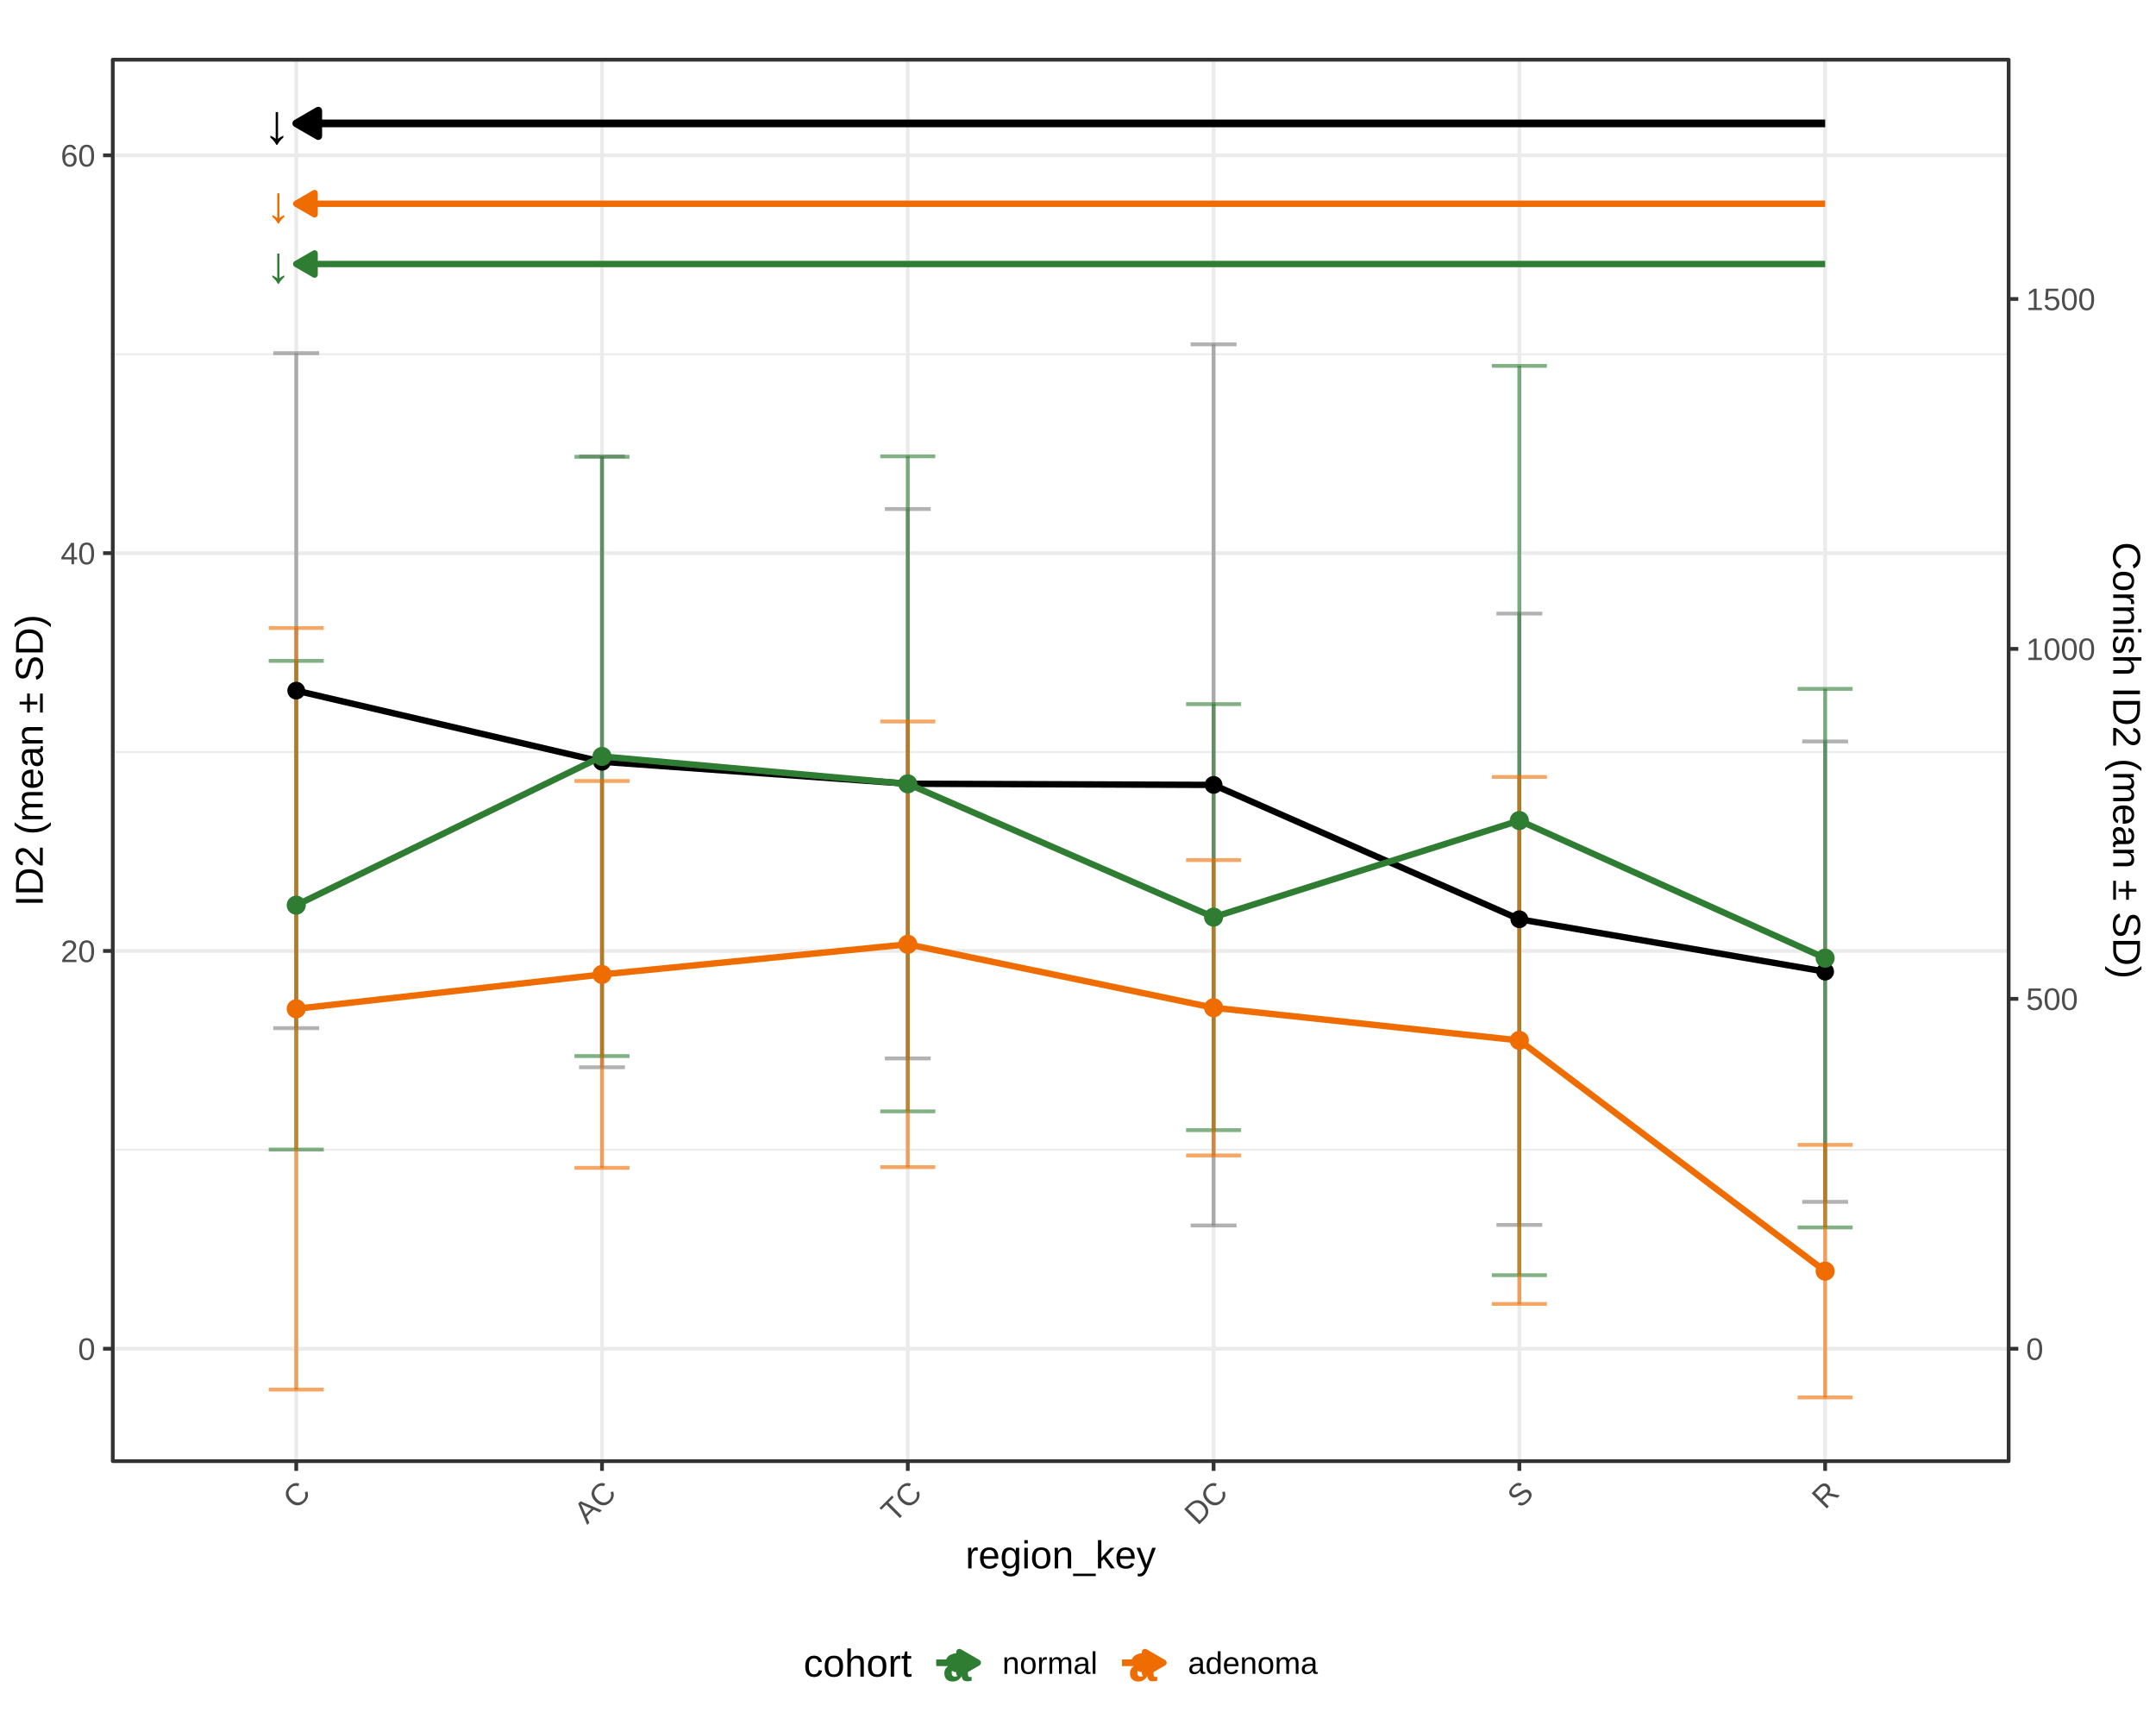
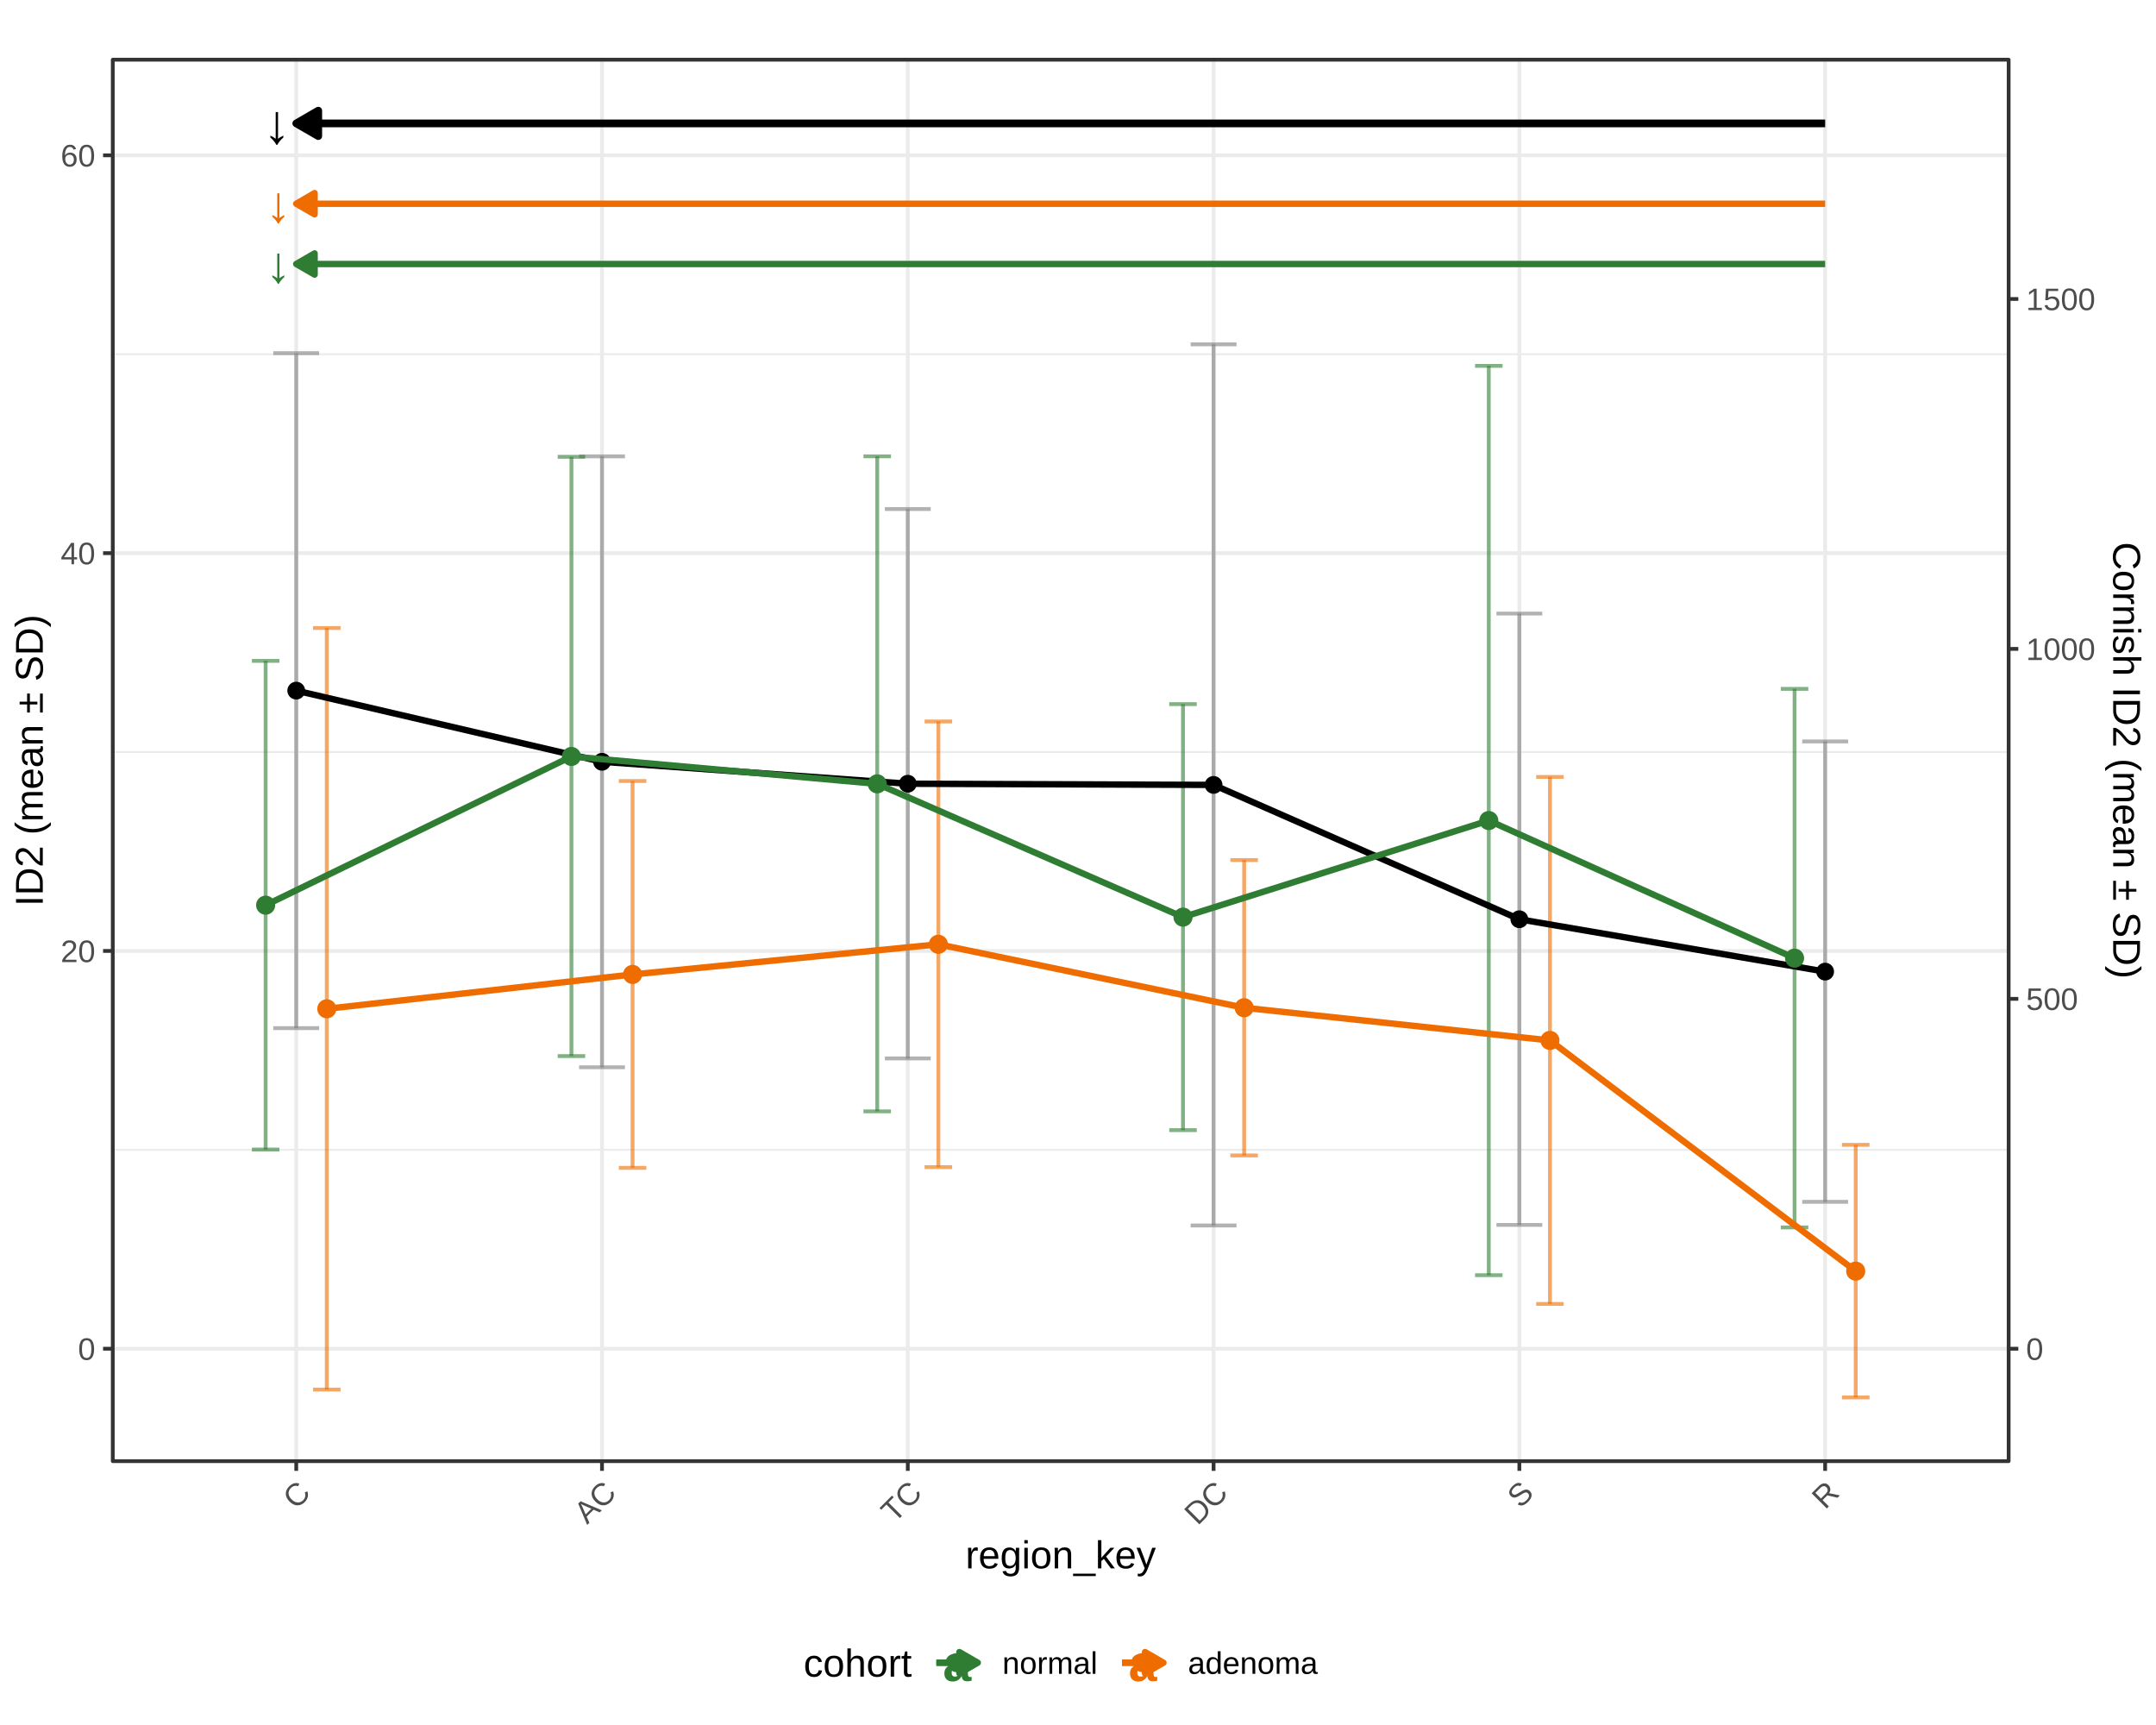
<svg xmlns="http://www.w3.org/2000/svg" width="720.00pt" height="576.00pt" viewBox="0 0 720.00 576.00">
  <g class="svglite">
    <defs>
      <style type="text/css">
    .svglite line, .svglite polyline, .svglite polygon, .svglite path, .svglite rect, .svglite circle {
      fill: none;
      stroke: #000000;
      stroke-linecap: round;
      stroke-linejoin: round;
      stroke-miterlimit: 10.00;
    }
    .svglite text {
      white-space: pre;
    }
    .svglite g.glyphgroup path {
      fill: inherit;
      stroke: none;
    }
  </style>
    </defs>
    <rect width="100%" height="100%" style="stroke: none; fill: #FFFFFF;" />
    <defs>
      <clipPath id="cpMC4wMHw3MjAuMDB8MC4wMHw1NzYuMDA=">
        <rect x="0.00" y="0.00" width="720.00" height="576.00" />
      </clipPath>
    </defs>
    <g clip-path="url(#cpMC4wMHw3MjAuMDB8MC4wMHw1NzYuMDA=)">
      <rect x="0.00" y="0.00" width="720.00" height="576.00" style="stroke-width: 1.26; stroke: #FFFFFF; fill: #FFFFFF;" />
      <rect x="37.66" y="19.93" width="633.13" height="467.97" style="stroke-width: 1.26; stroke: none; fill: #FFFFFF;" />
      <polyline points="37.66,383.94 670.78,383.94 " style="stroke-width: 0.63; stroke: #EBEBEB; stroke-linecap: butt;" />
      <polyline points="37.66,251.11 670.78,251.11 " style="stroke-width: 0.63; stroke: #EBEBEB; stroke-linecap: butt;" />
      <polyline points="37.66,118.28 670.78,118.28 " style="stroke-width: 0.63; stroke: #EBEBEB; stroke-linecap: butt;" />
      <polyline points="37.66,450.36 670.78,450.36 " style="stroke-width: 1.26; stroke: #EBEBEB; stroke-linecap: butt;" />
      <polyline points="37.66,317.53 670.78,317.53 " style="stroke-width: 1.26; stroke: #EBEBEB; stroke-linecap: butt;" />
      <polyline points="37.66,184.70 670.78,184.70 " style="stroke-width: 1.26; stroke: #EBEBEB; stroke-linecap: butt;" />
      <polyline points="37.66,51.87 670.78,51.87 " style="stroke-width: 1.26; stroke: #EBEBEB; stroke-linecap: butt;" />
      <polyline points="98.93,487.90 98.93,19.93 " style="stroke-width: 1.26; stroke: #EBEBEB; stroke-linecap: butt;" />
      <polyline points="201.04,487.90 201.04,19.93 " style="stroke-width: 1.26; stroke: #EBEBEB; stroke-linecap: butt;" />
      <polyline points="303.16,487.90 303.16,19.93 " style="stroke-width: 1.26; stroke: #EBEBEB; stroke-linecap: butt;" />
      <polyline points="405.28,487.90 405.28,19.93 " style="stroke-width: 1.26; stroke: #EBEBEB; stroke-linecap: butt;" />
      <polyline points="507.39,487.90 507.39,19.93 " style="stroke-width: 1.26; stroke: #EBEBEB; stroke-linecap: butt;" />
      <polyline points="609.51,487.90 609.51,19.93 " style="stroke-width: 1.26; stroke: #EBEBEB; stroke-linecap: butt;" />
      <polyline points="91.27,117.92 106.58,117.92 " style="stroke-width: 1.28; stroke: #7F7F7F; stroke-opacity: 0.60; stroke-linecap: butt;" />
      <polyline points="98.93,117.92 98.93,343.30 " style="stroke-width: 1.28; stroke: #7F7F7F; stroke-opacity: 0.60; stroke-linecap: butt;" />
      <polyline points="91.27,343.30 106.58,343.30 " style="stroke-width: 1.28; stroke: #7F7F7F; stroke-opacity: 0.60; stroke-linecap: butt;" />
      <polyline points="193.38,152.38 208.70,152.38 " style="stroke-width: 1.28; stroke: #7F7F7F; stroke-opacity: 0.60; stroke-linecap: butt;" />
      <polyline points="201.04,152.38 201.04,356.37 " style="stroke-width: 1.28; stroke: #7F7F7F; stroke-opacity: 0.60; stroke-linecap: butt;" />
      <polyline points="193.38,356.37 208.70,356.37 " style="stroke-width: 1.28; stroke: #7F7F7F; stroke-opacity: 0.60; stroke-linecap: butt;" />
      <polyline points="295.50,169.97 310.82,169.97 " style="stroke-width: 1.28; stroke: #7F7F7F; stroke-opacity: 0.60; stroke-linecap: butt;" />
      <polyline points="303.16,169.97 303.16,353.43 " style="stroke-width: 1.28; stroke: #7F7F7F; stroke-opacity: 0.60; stroke-linecap: butt;" />
      <polyline points="295.50,353.43 310.82,353.43 " style="stroke-width: 1.28; stroke: #7F7F7F; stroke-opacity: 0.60; stroke-linecap: butt;" />
      <polyline points="397.62,114.98 412.94,114.98 " style="stroke-width: 1.28; stroke: #7F7F7F; stroke-opacity: 0.60; stroke-linecap: butt;" />
      <polyline points="405.28,114.98 405.28,409.20 " style="stroke-width: 1.28; stroke: #7F7F7F; stroke-opacity: 0.60; stroke-linecap: butt;" />
      <polyline points="397.62,409.20 412.94,409.20 " style="stroke-width: 1.28; stroke: #7F7F7F; stroke-opacity: 0.60; stroke-linecap: butt;" />
      <polyline points="499.74,204.88 515.05,204.88 " style="stroke-width: 1.28; stroke: #7F7F7F; stroke-opacity: 0.60; stroke-linecap: butt;" />
      <polyline points="507.39,204.88 507.39,409.02 " style="stroke-width: 1.28; stroke: #7F7F7F; stroke-opacity: 0.60; stroke-linecap: butt;" />
      <polyline points="499.74,409.02 515.05,409.02 " style="stroke-width: 1.28; stroke: #7F7F7F; stroke-opacity: 0.60; stroke-linecap: butt;" />
      <polyline points="601.85,247.57 617.17,247.57 " style="stroke-width: 1.28; stroke: #7F7F7F; stroke-opacity: 0.60; stroke-linecap: butt;" />
      <polyline points="609.51,247.57 609.51,401.31 " style="stroke-width: 1.28; stroke: #7F7F7F; stroke-opacity: 0.60; stroke-linecap: butt;" />
      <polyline points="601.85,401.31 617.17,401.31 " style="stroke-width: 1.28; stroke: #7F7F7F; stroke-opacity: 0.60; stroke-linecap: butt;" />
-       <polyline points="89.74,220.67 108.12,220.67 " style="stroke-width: 1.28; stroke: #2E7D32; stroke-opacity: 0.60; stroke-linecap: butt;" />
-       <polyline points="98.93,220.67 98.93,383.84 " style="stroke-width: 1.28; stroke: #2E7D32; stroke-opacity: 0.60; stroke-linecap: butt;" />
-       <polyline points="89.74,383.84 108.12,383.84 " style="stroke-width: 1.28; stroke: #2E7D32; stroke-opacity: 0.60; stroke-linecap: butt;" />
-       <polyline points="89.74,209.70 108.12,209.70 " style="stroke-width: 1.28; stroke: #EF6C00; stroke-opacity: 0.60; stroke-linecap: butt;" />
-       <polyline points="98.93,209.70 98.93,463.99 " style="stroke-width: 1.28; stroke: #EF6C00; stroke-opacity: 0.60; stroke-linecap: butt;" />
-       <polyline points="89.74,463.99 108.12,463.99 " style="stroke-width: 1.28; stroke: #EF6C00; stroke-opacity: 0.60; stroke-linecap: butt;" />
-       <polyline points="191.85,152.54 210.23,152.54 " style="stroke-width: 1.28; stroke: #2E7D32; stroke-opacity: 0.60; stroke-linecap: butt;" />
-       <polyline points="201.04,152.54 201.04,352.64 " style="stroke-width: 1.28; stroke: #2E7D32; stroke-opacity: 0.60; stroke-linecap: butt;" />
-       <polyline points="191.85,352.64 210.23,352.64 " style="stroke-width: 1.28; stroke: #2E7D32; stroke-opacity: 0.60; stroke-linecap: butt;" />
-       <polyline points="191.85,260.79 210.23,260.79 " style="stroke-width: 1.28; stroke: #EF6C00; stroke-opacity: 0.60; stroke-linecap: butt;" />
-       <polyline points="201.04,260.79 201.04,389.96 " style="stroke-width: 1.28; stroke: #EF6C00; stroke-opacity: 0.60; stroke-linecap: butt;" />
-       <polyline points="191.85,389.96 210.23,389.96 " style="stroke-width: 1.28; stroke: #EF6C00; stroke-opacity: 0.60; stroke-linecap: butt;" />
-       <polyline points="293.97,152.37 312.35,152.37 " style="stroke-width: 1.28; stroke: #2E7D32; stroke-opacity: 0.60; stroke-linecap: butt;" />
-       <polyline points="303.16,152.37 303.16,371.10 " style="stroke-width: 1.28; stroke: #2E7D32; stroke-opacity: 0.60; stroke-linecap: butt;" />
-       <polyline points="293.97,371.10 312.35,371.10 " style="stroke-width: 1.28; stroke: #2E7D32; stroke-opacity: 0.60; stroke-linecap: butt;" />
-       <polyline points="293.97,240.91 312.35,240.91 " style="stroke-width: 1.28; stroke: #EF6C00; stroke-opacity: 0.60; stroke-linecap: butt;" />
-       <polyline points="303.16,240.91 303.16,389.72 " style="stroke-width: 1.28; stroke: #EF6C00; stroke-opacity: 0.60; stroke-linecap: butt;" />
-       <polyline points="293.97,389.72 312.35,389.72 " style="stroke-width: 1.28; stroke: #EF6C00; stroke-opacity: 0.60; stroke-linecap: butt;" />
-       <polyline points="396.09,235.11 414.47,235.11 " style="stroke-width: 1.28; stroke: #2E7D32; stroke-opacity: 0.60; stroke-linecap: butt;" />
-       <polyline points="405.28,235.11 405.28,377.36 " style="stroke-width: 1.28; stroke: #2E7D32; stroke-opacity: 0.60; stroke-linecap: butt;" />
-       <polyline points="396.09,377.36 414.47,377.36 " style="stroke-width: 1.28; stroke: #2E7D32; stroke-opacity: 0.60; stroke-linecap: butt;" />
-       <polyline points="396.09,287.18 414.47,287.18 " style="stroke-width: 1.28; stroke: #EF6C00; stroke-opacity: 0.60; stroke-linecap: butt;" />
-       <polyline points="405.28,287.18 405.28,385.82 " style="stroke-width: 1.28; stroke: #EF6C00; stroke-opacity: 0.60; stroke-linecap: butt;" />
-       <polyline points="396.09,385.82 414.47,385.82 " style="stroke-width: 1.28; stroke: #EF6C00; stroke-opacity: 0.60; stroke-linecap: butt;" />
-       <polyline points="498.20,122.17 516.59,122.17 " style="stroke-width: 1.28; stroke: #2E7D32; stroke-opacity: 0.60; stroke-linecap: butt;" />
-       <polyline points="507.39,122.17 507.39,425.80 " style="stroke-width: 1.28; stroke: #2E7D32; stroke-opacity: 0.60; stroke-linecap: butt;" />
-       <polyline points="498.20,425.80 516.59,425.80 " style="stroke-width: 1.28; stroke: #2E7D32; stroke-opacity: 0.60; stroke-linecap: butt;" />
-       <polyline points="498.20,259.43 516.59,259.43 " style="stroke-width: 1.28; stroke: #EF6C00; stroke-opacity: 0.60; stroke-linecap: butt;" />
-       <polyline points="507.39,259.43 507.39,435.40 " style="stroke-width: 1.28; stroke: #EF6C00; stroke-opacity: 0.60; stroke-linecap: butt;" />
-       <polyline points="498.20,435.40 516.59,435.40 " style="stroke-width: 1.28; stroke: #EF6C00; stroke-opacity: 0.60; stroke-linecap: butt;" />
-       <polyline points="600.32,230.03 618.70,230.03 " style="stroke-width: 1.28; stroke: #2E7D32; stroke-opacity: 0.60; stroke-linecap: butt;" />
-       <polyline points="609.51,230.03 609.51,409.85 " style="stroke-width: 1.28; stroke: #2E7D32; stroke-opacity: 0.60; stroke-linecap: butt;" />
-       <polyline points="600.32,409.85 618.70,409.85 " style="stroke-width: 1.28; stroke: #2E7D32; stroke-opacity: 0.60; stroke-linecap: butt;" />
-       <polyline points="600.32,382.28 618.70,382.28 " style="stroke-width: 1.28; stroke: #EF6C00; stroke-opacity: 0.60; stroke-linecap: butt;" />
-       <polyline points="609.51,382.28 609.51,466.63 " style="stroke-width: 1.28; stroke: #EF6C00; stroke-opacity: 0.60; stroke-linecap: butt;" />
-       <polyline points="600.32,466.63 618.70,466.63 " style="stroke-width: 1.28; stroke: #EF6C00; stroke-opacity: 0.60; stroke-linecap: butt;" />
+       <polyline points="84.12,220.67 93.31,220.67 " style="stroke-width: 1.28; stroke: #2E7D32; stroke-opacity: 0.60; stroke-linecap: butt;" />
+       <polyline points="88.71,220.67 88.71,383.84 " style="stroke-width: 1.28; stroke: #2E7D32; stroke-opacity: 0.60; stroke-linecap: butt;" />
+       <polyline points="84.12,383.84 93.31,383.84 " style="stroke-width: 1.28; stroke: #2E7D32; stroke-opacity: 0.60; stroke-linecap: butt;" />
+       <polyline points="104.54,209.70 113.73,209.70 " style="stroke-width: 1.28; stroke: #EF6C00; stroke-opacity: 0.60; stroke-linecap: butt;" />
+       <polyline points="109.14,209.70 109.14,463.99 " style="stroke-width: 1.28; stroke: #EF6C00; stroke-opacity: 0.60; stroke-linecap: butt;" />
+       <polyline points="104.54,463.99 113.73,463.99 " style="stroke-width: 1.28; stroke: #EF6C00; stroke-opacity: 0.60; stroke-linecap: butt;" />
+       <polyline points="186.24,152.54 195.43,152.54 " style="stroke-width: 1.28; stroke: #2E7D32; stroke-opacity: 0.60; stroke-linecap: butt;" />
+       <polyline points="190.83,152.54 190.83,352.64 " style="stroke-width: 1.28; stroke: #2E7D32; stroke-opacity: 0.60; stroke-linecap: butt;" />
+       <polyline points="186.24,352.64 195.43,352.64 " style="stroke-width: 1.28; stroke: #2E7D32; stroke-opacity: 0.60; stroke-linecap: butt;" />
+       <polyline points="206.66,260.79 215.85,260.79 " style="stroke-width: 1.28; stroke: #EF6C00; stroke-opacity: 0.60; stroke-linecap: butt;" />
+       <polyline points="211.25,260.79 211.25,389.96 " style="stroke-width: 1.28; stroke: #EF6C00; stroke-opacity: 0.60; stroke-linecap: butt;" />
+       <polyline points="206.66,389.96 215.85,389.96 " style="stroke-width: 1.28; stroke: #EF6C00; stroke-opacity: 0.60; stroke-linecap: butt;" />
+       <polyline points="288.35,152.37 297.54,152.37 " style="stroke-width: 1.28; stroke: #2E7D32; stroke-opacity: 0.60; stroke-linecap: butt;" />
+       <polyline points="292.95,152.37 292.95,371.10 " style="stroke-width: 1.28; stroke: #2E7D32; stroke-opacity: 0.60; stroke-linecap: butt;" />
+       <polyline points="288.35,371.10 297.54,371.10 " style="stroke-width: 1.28; stroke: #2E7D32; stroke-opacity: 0.60; stroke-linecap: butt;" />
+       <polyline points="308.78,240.91 317.97,240.91 " style="stroke-width: 1.28; stroke: #EF6C00; stroke-opacity: 0.60; stroke-linecap: butt;" />
+       <polyline points="313.37,240.91 313.37,389.72 " style="stroke-width: 1.28; stroke: #EF6C00; stroke-opacity: 0.60; stroke-linecap: butt;" />
+       <polyline points="308.78,389.72 317.97,389.72 " style="stroke-width: 1.28; stroke: #EF6C00; stroke-opacity: 0.60; stroke-linecap: butt;" />
+       <polyline points="390.47,235.11 399.66,235.11 " style="stroke-width: 1.28; stroke: #2E7D32; stroke-opacity: 0.60; stroke-linecap: butt;" />
+       <polyline points="395.07,235.11 395.07,377.36 " style="stroke-width: 1.28; stroke: #2E7D32; stroke-opacity: 0.60; stroke-linecap: butt;" />
+       <polyline points="390.47,377.36 399.66,377.36 " style="stroke-width: 1.28; stroke: #2E7D32; stroke-opacity: 0.60; stroke-linecap: butt;" />
+       <polyline points="410.89,287.18 420.08,287.18 " style="stroke-width: 1.28; stroke: #EF6C00; stroke-opacity: 0.60; stroke-linecap: butt;" />
+       <polyline points="415.49,287.18 415.49,385.82 " style="stroke-width: 1.28; stroke: #EF6C00; stroke-opacity: 0.60; stroke-linecap: butt;" />
+       <polyline points="410.89,385.82 420.08,385.82 " style="stroke-width: 1.28; stroke: #EF6C00; stroke-opacity: 0.60; stroke-linecap: butt;" />
+       <polyline points="492.59,122.17 501.78,122.17 " style="stroke-width: 1.28; stroke: #2E7D32; stroke-opacity: 0.60; stroke-linecap: butt;" />
+       <polyline points="497.18,122.17 497.18,425.80 " style="stroke-width: 1.28; stroke: #2E7D32; stroke-opacity: 0.60; stroke-linecap: butt;" />
+       <polyline points="492.59,425.80 501.78,425.80 " style="stroke-width: 1.28; stroke: #2E7D32; stroke-opacity: 0.60; stroke-linecap: butt;" />
+       <polyline points="513.01,259.43 522.20,259.43 " style="stroke-width: 1.28; stroke: #EF6C00; stroke-opacity: 0.60; stroke-linecap: butt;" />
+       <polyline points="517.61,259.43 517.61,435.40 " style="stroke-width: 1.28; stroke: #EF6C00; stroke-opacity: 0.60; stroke-linecap: butt;" />
+       <polyline points="513.01,435.40 522.20,435.40 " style="stroke-width: 1.28; stroke: #EF6C00; stroke-opacity: 0.60; stroke-linecap: butt;" />
+       <polyline points="594.70,230.03 603.90,230.03 " style="stroke-width: 1.28; stroke: #2E7D32; stroke-opacity: 0.60; stroke-linecap: butt;" />
+       <polyline points="599.30,230.03 599.30,409.85 " style="stroke-width: 1.28; stroke: #2E7D32; stroke-opacity: 0.60; stroke-linecap: butt;" />
+       <polyline points="594.70,409.85 603.90,409.85 " style="stroke-width: 1.28; stroke: #2E7D32; stroke-opacity: 0.60; stroke-linecap: butt;" />
+       <polyline points="615.13,382.28 624.32,382.28 " style="stroke-width: 1.28; stroke: #EF6C00; stroke-opacity: 0.60; stroke-linecap: butt;" />
+       <polyline points="619.72,382.28 619.72,466.63 " style="stroke-width: 1.28; stroke: #EF6C00; stroke-opacity: 0.60; stroke-linecap: butt;" />
+       <polyline points="615.13,466.63 624.32,466.63 " style="stroke-width: 1.28; stroke: #EF6C00; stroke-opacity: 0.60; stroke-linecap: butt;" />
      <polyline points="98.93,230.61 201.04,254.37 303.16,261.70 405.28,262.09 507.39,306.95 609.51,324.44 " style="stroke-width: 2.13; stroke-linecap: butt;" />
      <circle cx="98.93" cy="230.61" r="2.55" style="stroke-width: 0.84; fill: #000000;" />
      <circle cx="201.04" cy="254.37" r="2.55" style="stroke-width: 0.84; fill: #000000;" />
      <circle cx="303.16" cy="261.70" r="2.55" style="stroke-width: 0.84; fill: #000000;" />
      <circle cx="405.28" cy="262.09" r="2.55" style="stroke-width: 0.84; fill: #000000;" />
      <circle cx="507.39" cy="306.95" r="2.55" style="stroke-width: 0.84; fill: #000000;" />
      <circle cx="609.51" cy="324.44" r="2.55" style="stroke-width: 0.84; fill: #000000;" />
-       <polyline points="98.93,302.25 201.04,252.59 303.16,261.74 405.28,306.24 507.39,273.99 609.51,319.94 " style="stroke-width: 2.13; stroke: #2E7D32; stroke-linecap: butt;" />
-       <polyline points="98.93,336.85 201.04,325.38 303.16,315.31 405.28,336.50 507.39,347.41 609.51,424.45 " style="stroke-width: 2.13; stroke: #EF6C00; stroke-linecap: butt;" />
-       <circle cx="98.93" cy="302.25" r="2.77" style="stroke-width: 0.84; stroke: #2E7D32; fill: #2E7D32;" />
-       <circle cx="98.93" cy="336.85" r="2.77" style="stroke-width: 0.84; stroke: #EF6C00; fill: #EF6C00;" />
-       <circle cx="201.04" cy="252.59" r="2.77" style="stroke-width: 0.84; stroke: #2E7D32; fill: #2E7D32;" />
-       <circle cx="201.04" cy="325.38" r="2.77" style="stroke-width: 0.84; stroke: #EF6C00; fill: #EF6C00;" />
-       <circle cx="303.16" cy="261.74" r="2.77" style="stroke-width: 0.84; stroke: #2E7D32; fill: #2E7D32;" />
-       <circle cx="303.16" cy="315.31" r="2.77" style="stroke-width: 0.84; stroke: #EF6C00; fill: #EF6C00;" />
-       <circle cx="405.28" cy="306.24" r="2.77" style="stroke-width: 0.84; stroke: #2E7D32; fill: #2E7D32;" />
-       <circle cx="405.28" cy="336.50" r="2.77" style="stroke-width: 0.84; stroke: #EF6C00; fill: #EF6C00;" />
-       <circle cx="507.39" cy="273.99" r="2.77" style="stroke-width: 0.84; stroke: #2E7D32; fill: #2E7D32;" />
-       <circle cx="507.39" cy="347.41" r="2.77" style="stroke-width: 0.84; stroke: #EF6C00; fill: #EF6C00;" />
-       <circle cx="609.51" cy="319.94" r="2.77" style="stroke-width: 0.84; stroke: #2E7D32; fill: #2E7D32;" />
-       <circle cx="609.51" cy="424.45" r="2.77" style="stroke-width: 0.84; stroke: #EF6C00; fill: #EF6C00;" />
+       <polyline points="88.71,302.25 190.83,252.59 292.95,261.74 395.07,306.24 497.18,273.99 599.30,319.94 " style="stroke-width: 2.13; stroke: #2E7D32; stroke-linecap: butt;" />
+       <polyline points="109.14,336.85 211.25,325.38 313.37,315.31 415.49,336.50 517.61,347.41 619.72,424.45 " style="stroke-width: 2.13; stroke: #EF6C00; stroke-linecap: butt;" />
+       <circle cx="88.71" cy="302.25" r="2.77" style="stroke-width: 0.84; stroke: #2E7D32; fill: #2E7D32;" />
+       <circle cx="109.14" cy="336.85" r="2.77" style="stroke-width: 0.84; stroke: #EF6C00; fill: #EF6C00;" />
+       <circle cx="190.83" cy="252.59" r="2.77" style="stroke-width: 0.84; stroke: #2E7D32; fill: #2E7D32;" />
+       <circle cx="211.25" cy="325.38" r="2.77" style="stroke-width: 0.84; stroke: #EF6C00; fill: #EF6C00;" />
+       <circle cx="292.95" cy="261.74" r="2.77" style="stroke-width: 0.84; stroke: #2E7D32; fill: #2E7D32;" />
+       <circle cx="313.37" cy="315.31" r="2.77" style="stroke-width: 0.84; stroke: #EF6C00; fill: #EF6C00;" />
+       <circle cx="395.07" cy="306.24" r="2.77" style="stroke-width: 0.84; stroke: #2E7D32; fill: #2E7D32;" />
+       <circle cx="415.49" cy="336.50" r="2.77" style="stroke-width: 0.84; stroke: #EF6C00; fill: #EF6C00;" />
+       <circle cx="497.18" cy="273.99" r="2.77" style="stroke-width: 0.84; stroke: #2E7D32; fill: #2E7D32;" />
+       <circle cx="517.61" cy="347.41" r="2.77" style="stroke-width: 0.84; stroke: #EF6C00; fill: #EF6C00;" />
+       <circle cx="599.30" cy="319.94" r="2.77" style="stroke-width: 0.84; stroke: #2E7D32; fill: #2E7D32;" />
+       <circle cx="619.72" cy="424.45" r="2.77" style="stroke-width: 0.84; stroke: #EF6C00; fill: #EF6C00;" />
      <line x1="609.51" y1="88.15" x2="98.93" y2="88.15" style="stroke-width: 2.13; stroke: #2E7D32; stroke-linecap: butt;" />
      <polygon points="105.06,84.61 98.93,88.15 105.06,91.69 " style="stroke-width: 2.13; stroke: #2E7D32; stroke-linecap: butt; fill: #2E7D32;" />
      <line x1="609.51" y1="68.03" x2="98.93" y2="68.03" style="stroke-width: 2.13; stroke: #EF6C00; stroke-linecap: butt;" />
      <polygon points="105.06,64.48 98.93,68.03 105.06,71.57 " style="stroke-width: 2.13; stroke: #EF6C00; stroke-linecap: butt; fill: #EF6C00;" />
      <text x="97.22" y="94.26" text-anchor="end" style="font-size: 17.07px; font-weight: bold;fill: #2E7D32; font-family: &quot;Arial&quot;;" textLength="8.53px" lengthAdjust="spacingAndGlyphs">↓</text>
      <text x="97.22" y="74.14" text-anchor="end" style="font-size: 17.07px; font-weight: bold;fill: #EF6C00; font-family: &quot;Arial&quot;;" textLength="8.53px" lengthAdjust="spacingAndGlyphs">↓</text>
      <line x1="609.51" y1="41.20" x2="98.93" y2="41.20" style="stroke-width: 2.56; stroke-linecap: butt;" />
      <polygon points="106.29,36.94 98.93,41.20 106.29,45.45 " style="stroke-width: 2.56; stroke-linecap: butt; fill: #000000;" />
      <text x="97.08" y="47.81" text-anchor="end" style="font-size: 18.49px; font-weight: bold; font-family: &quot;Arial&quot;;" textLength="9.25px" lengthAdjust="spacingAndGlyphs">↓</text>
      <rect x="37.66" y="19.93" width="633.13" height="467.97" style="stroke-width: 1.26; stroke: #333333;" />
      <text x="31.83" y="454.08" text-anchor="end" style="font-size: 10.40px;fill: #4D4D4D; font-family: &quot;Arial&quot;;" textLength="5.78px" lengthAdjust="spacingAndGlyphs">0</text>
      <text x="31.83" y="321.25" text-anchor="end" style="font-size: 10.40px;fill: #4D4D4D; font-family: &quot;Arial&quot;;" textLength="11.56px" lengthAdjust="spacingAndGlyphs">20</text>
      <text x="31.83" y="188.42" text-anchor="end" style="font-size: 10.40px;fill: #4D4D4D; font-family: &quot;Arial&quot;;" textLength="11.56px" lengthAdjust="spacingAndGlyphs">40</text>
      <text x="31.83" y="55.59" text-anchor="end" style="font-size: 10.40px;fill: #4D4D4D; font-family: &quot;Arial&quot;;" textLength="11.56px" lengthAdjust="spacingAndGlyphs">60</text>
      <polyline points="34.42,450.36 37.66,450.36 " style="stroke-width: 1.26; stroke: #333333; stroke-linecap: butt;" />
      <polyline points="34.42,317.53 37.66,317.53 " style="stroke-width: 1.26; stroke: #333333; stroke-linecap: butt;" />
      <polyline points="34.42,184.70 37.66,184.70 " style="stroke-width: 1.26; stroke: #333333; stroke-linecap: butt;" />
      <polyline points="34.42,51.87 37.66,51.87 " style="stroke-width: 1.26; stroke: #333333; stroke-linecap: butt;" />
      <polyline points="674.02,450.36 670.78,450.36 " style="stroke-width: 1.26; stroke: #333333; stroke-linecap: butt;" />
      <polyline points="674.02,333.52 670.78,333.52 " style="stroke-width: 1.26; stroke: #333333; stroke-linecap: butt;" />
      <polyline points="674.02,216.67 670.78,216.67 " style="stroke-width: 1.26; stroke: #333333; stroke-linecap: butt;" />
      <polyline points="674.02,99.83 670.78,99.83 " style="stroke-width: 1.26; stroke: #333333; stroke-linecap: butt;" />
      <text x="676.61" y="454.08" style="font-size: 10.40px;fill: #4D4D4D; font-family: &quot;Arial&quot;;" textLength="5.78px" lengthAdjust="spacingAndGlyphs">0</text>
      <text x="676.61" y="337.23" style="font-size: 10.40px;fill: #4D4D4D; font-family: &quot;Arial&quot;;" textLength="17.34px" lengthAdjust="spacingAndGlyphs">500</text>
      <text x="676.61" y="220.39" style="font-size: 10.40px;fill: #4D4D4D; font-family: &quot;Arial&quot;;" textLength="23.12px" lengthAdjust="spacingAndGlyphs">1000</text>
      <text x="676.61" y="103.55" style="font-size: 10.40px;fill: #4D4D4D; font-family: &quot;Arial&quot;;" textLength="23.12px" lengthAdjust="spacingAndGlyphs">1500</text>
      <polyline points="98.93,491.14 98.93,487.90 " style="stroke-width: 1.26; stroke: #333333; stroke-linecap: butt;" />
      <polyline points="201.04,491.14 201.04,487.90 " style="stroke-width: 1.26; stroke: #333333; stroke-linecap: butt;" />
      <polyline points="303.16,491.14 303.16,487.90 " style="stroke-width: 1.26; stroke: #333333; stroke-linecap: butt;" />
      <polyline points="405.28,491.14 405.28,487.90 " style="stroke-width: 1.26; stroke: #333333; stroke-linecap: butt;" />
      <polyline points="507.39,491.14 507.39,487.90 " style="stroke-width: 1.26; stroke: #333333; stroke-linecap: butt;" />
      <polyline points="609.51,491.14 609.51,487.90 " style="stroke-width: 1.26; stroke: #333333; stroke-linecap: butt;" />
      <text transform="translate(104.18,498.99) rotate(-45)" text-anchor="end" style="font-size: 10.40px;fill: #4D4D4D; font-family: &quot;Arial&quot;;" textLength="7.50px" lengthAdjust="spacingAndGlyphs">C</text>
      <text transform="translate(206.30,498.99) rotate(-45)" text-anchor="end" style="font-size: 10.40px;fill: #4D4D4D; font-family: &quot;Arial&quot;;" textLength="14.44px" lengthAdjust="spacingAndGlyphs">AC</text>
      <text transform="translate(308.42,498.99) rotate(-45)" text-anchor="end" style="font-size: 10.40px;fill: #4D4D4D; font-family: &quot;Arial&quot;;" textLength="13.84px" lengthAdjust="spacingAndGlyphs">TC</text>
      <text transform="translate(410.54,498.99) rotate(-45)" text-anchor="end" style="font-size: 10.40px;fill: #4D4D4D; font-family: &quot;Arial&quot;;" textLength="15.00px" lengthAdjust="spacingAndGlyphs">DC</text>
      <text transform="translate(512.65,498.99) rotate(-45)" text-anchor="end" style="font-size: 10.40px;fill: #4D4D4D; font-family: &quot;Arial&quot;;" textLength="6.94px" lengthAdjust="spacingAndGlyphs">S</text>
      <text transform="translate(614.77,498.99) rotate(-45)" text-anchor="end" style="font-size: 10.40px;fill: #4D4D4D; font-family: &quot;Arial&quot;;" textLength="7.50px" lengthAdjust="spacingAndGlyphs">R</text>
      <text x="354.22" y="523.69" text-anchor="middle" style="font-size: 13.00px; font-family: &quot;Arial&quot;;" textLength="63.62px" lengthAdjust="spacingAndGlyphs">region_key</text>
      <text transform="translate(14.29,253.91) rotate(-90)" text-anchor="middle" style="font-size: 13.00px; font-family: &quot;Arial&quot;;" textLength="97.45px" lengthAdjust="spacingAndGlyphs">ID2 (mean ± SD)</text>
      <text transform="translate(705.71,253.91) rotate(90)" text-anchor="middle" style="font-size: 13.00px; font-family: &quot;Arial&quot;;" textLength="145.88px" lengthAdjust="spacingAndGlyphs">Cornish ID2 (mean ± SD)</text>
      <rect x="261.89" y="539.38" width="184.66" height="31.64" style="stroke-width: 1.26; stroke: none; fill: #FFFFFF;" />
      <text x="268.36" y="559.85" style="font-size: 13.00px; font-family: &quot;Arial&quot;;" textLength="36.14px" lengthAdjust="spacingAndGlyphs">cohort</text>
      <rect x="310.98" y="545.85" width="17.28" height="18.69" style="stroke-width: 1.26; stroke: none; fill: #FFFFFF;" />
      <line x1="312.71" y1="555.20" x2="326.53" y2="555.20" style="stroke-width: 1.28; stroke: #2E7D32; stroke-opacity: 0.60; stroke-linecap: butt;" />
      <line x1="312.71" y1="555.20" x2="326.53" y2="555.20" style="stroke-width: 2.13; stroke: #2E7D32; stroke-linecap: butt;" />
      <circle cx="319.62" cy="555.20" r="2.77" style="stroke-width: 0.84; stroke: #2E7D32; fill: #2E7D32;" />
      <line x1="312.71" y1="555.20" x2="326.53" y2="555.20" style="stroke-width: 2.13; stroke: #2E7D32; stroke-linecap: butt;" />
      <polygon points="320.39,558.74 326.53,555.20 320.39,551.65 " style="stroke-width: 2.13; stroke: #2E7D32; stroke-linecap: butt; fill: #2E7D32;" />
      <text x="319.62" y="561.31" text-anchor="middle" style="font-size: 17.07px; font-weight: bold;fill: #2E7D32; font-family: &quot;Arial&quot;;" textLength="9.48px" lengthAdjust="spacingAndGlyphs">a</text>
      <rect x="372.98" y="545.85" width="17.28" height="18.69" style="stroke-width: 1.26; stroke: none; fill: #FFFFFF;" />
      <line x1="374.70" y1="555.20" x2="388.53" y2="555.20" style="stroke-width: 1.28; stroke: #EF6C00; stroke-opacity: 0.60; stroke-linecap: butt;" />
      <line x1="374.70" y1="555.20" x2="388.53" y2="555.20" style="stroke-width: 2.13; stroke: #EF6C00; stroke-linecap: butt;" />
      <circle cx="381.62" cy="555.20" r="2.77" style="stroke-width: 0.84; stroke: #EF6C00; fill: #EF6C00;" />
      <line x1="374.70" y1="555.20" x2="388.53" y2="555.20" style="stroke-width: 2.13; stroke: #EF6C00; stroke-linecap: butt;" />
      <polygon points="382.39,558.74 388.53,555.20 382.39,551.65 " style="stroke-width: 2.13; stroke: #EF6C00; stroke-linecap: butt; fill: #EF6C00;" />
      <text x="381.62" y="561.31" text-anchor="middle" style="font-size: 17.07px; font-weight: bold;fill: #EF6C00; font-family: &quot;Arial&quot;;" textLength="9.48px" lengthAdjust="spacingAndGlyphs">a</text>
      <text x="334.73" y="558.92" style="font-size: 10.40px; font-family: &quot;Arial&quot;;" textLength="31.77px" lengthAdjust="spacingAndGlyphs">normal</text>
      <text x="396.73" y="558.92" style="font-size: 10.40px; font-family: &quot;Arial&quot;;" textLength="43.34px" lengthAdjust="spacingAndGlyphs">adenoma</text>
    </g>
  </g>
</svg>
